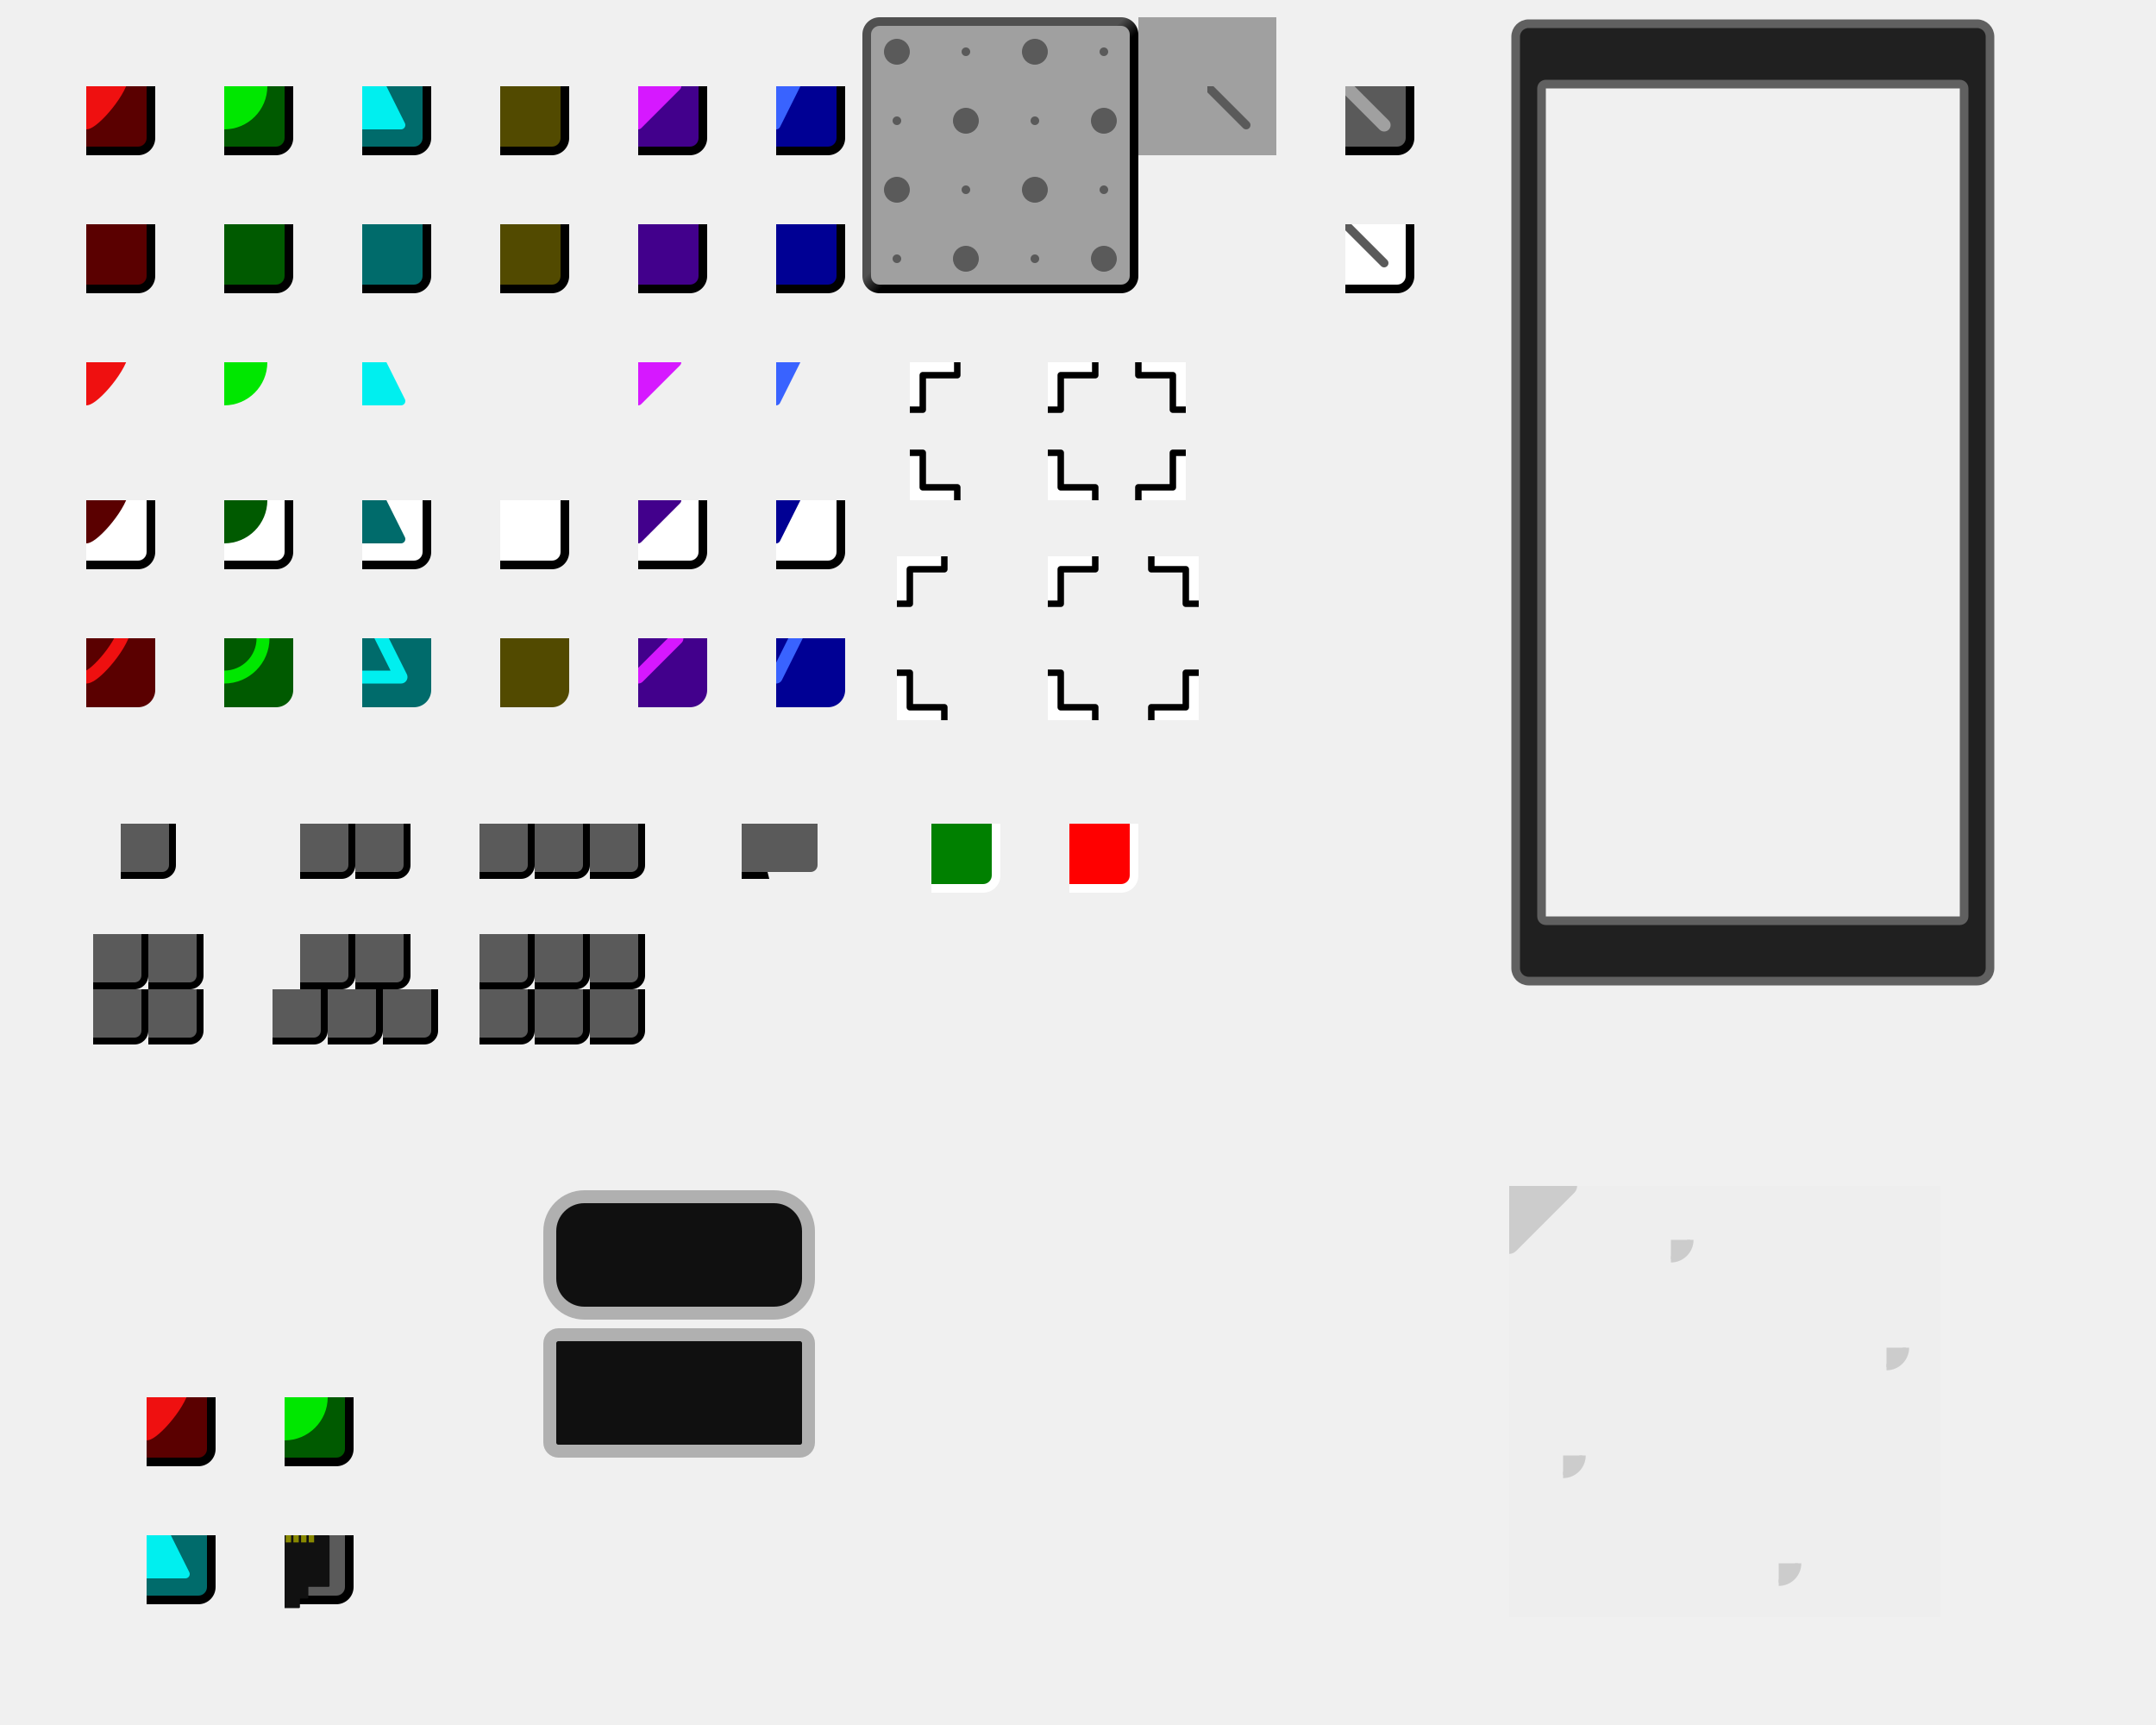
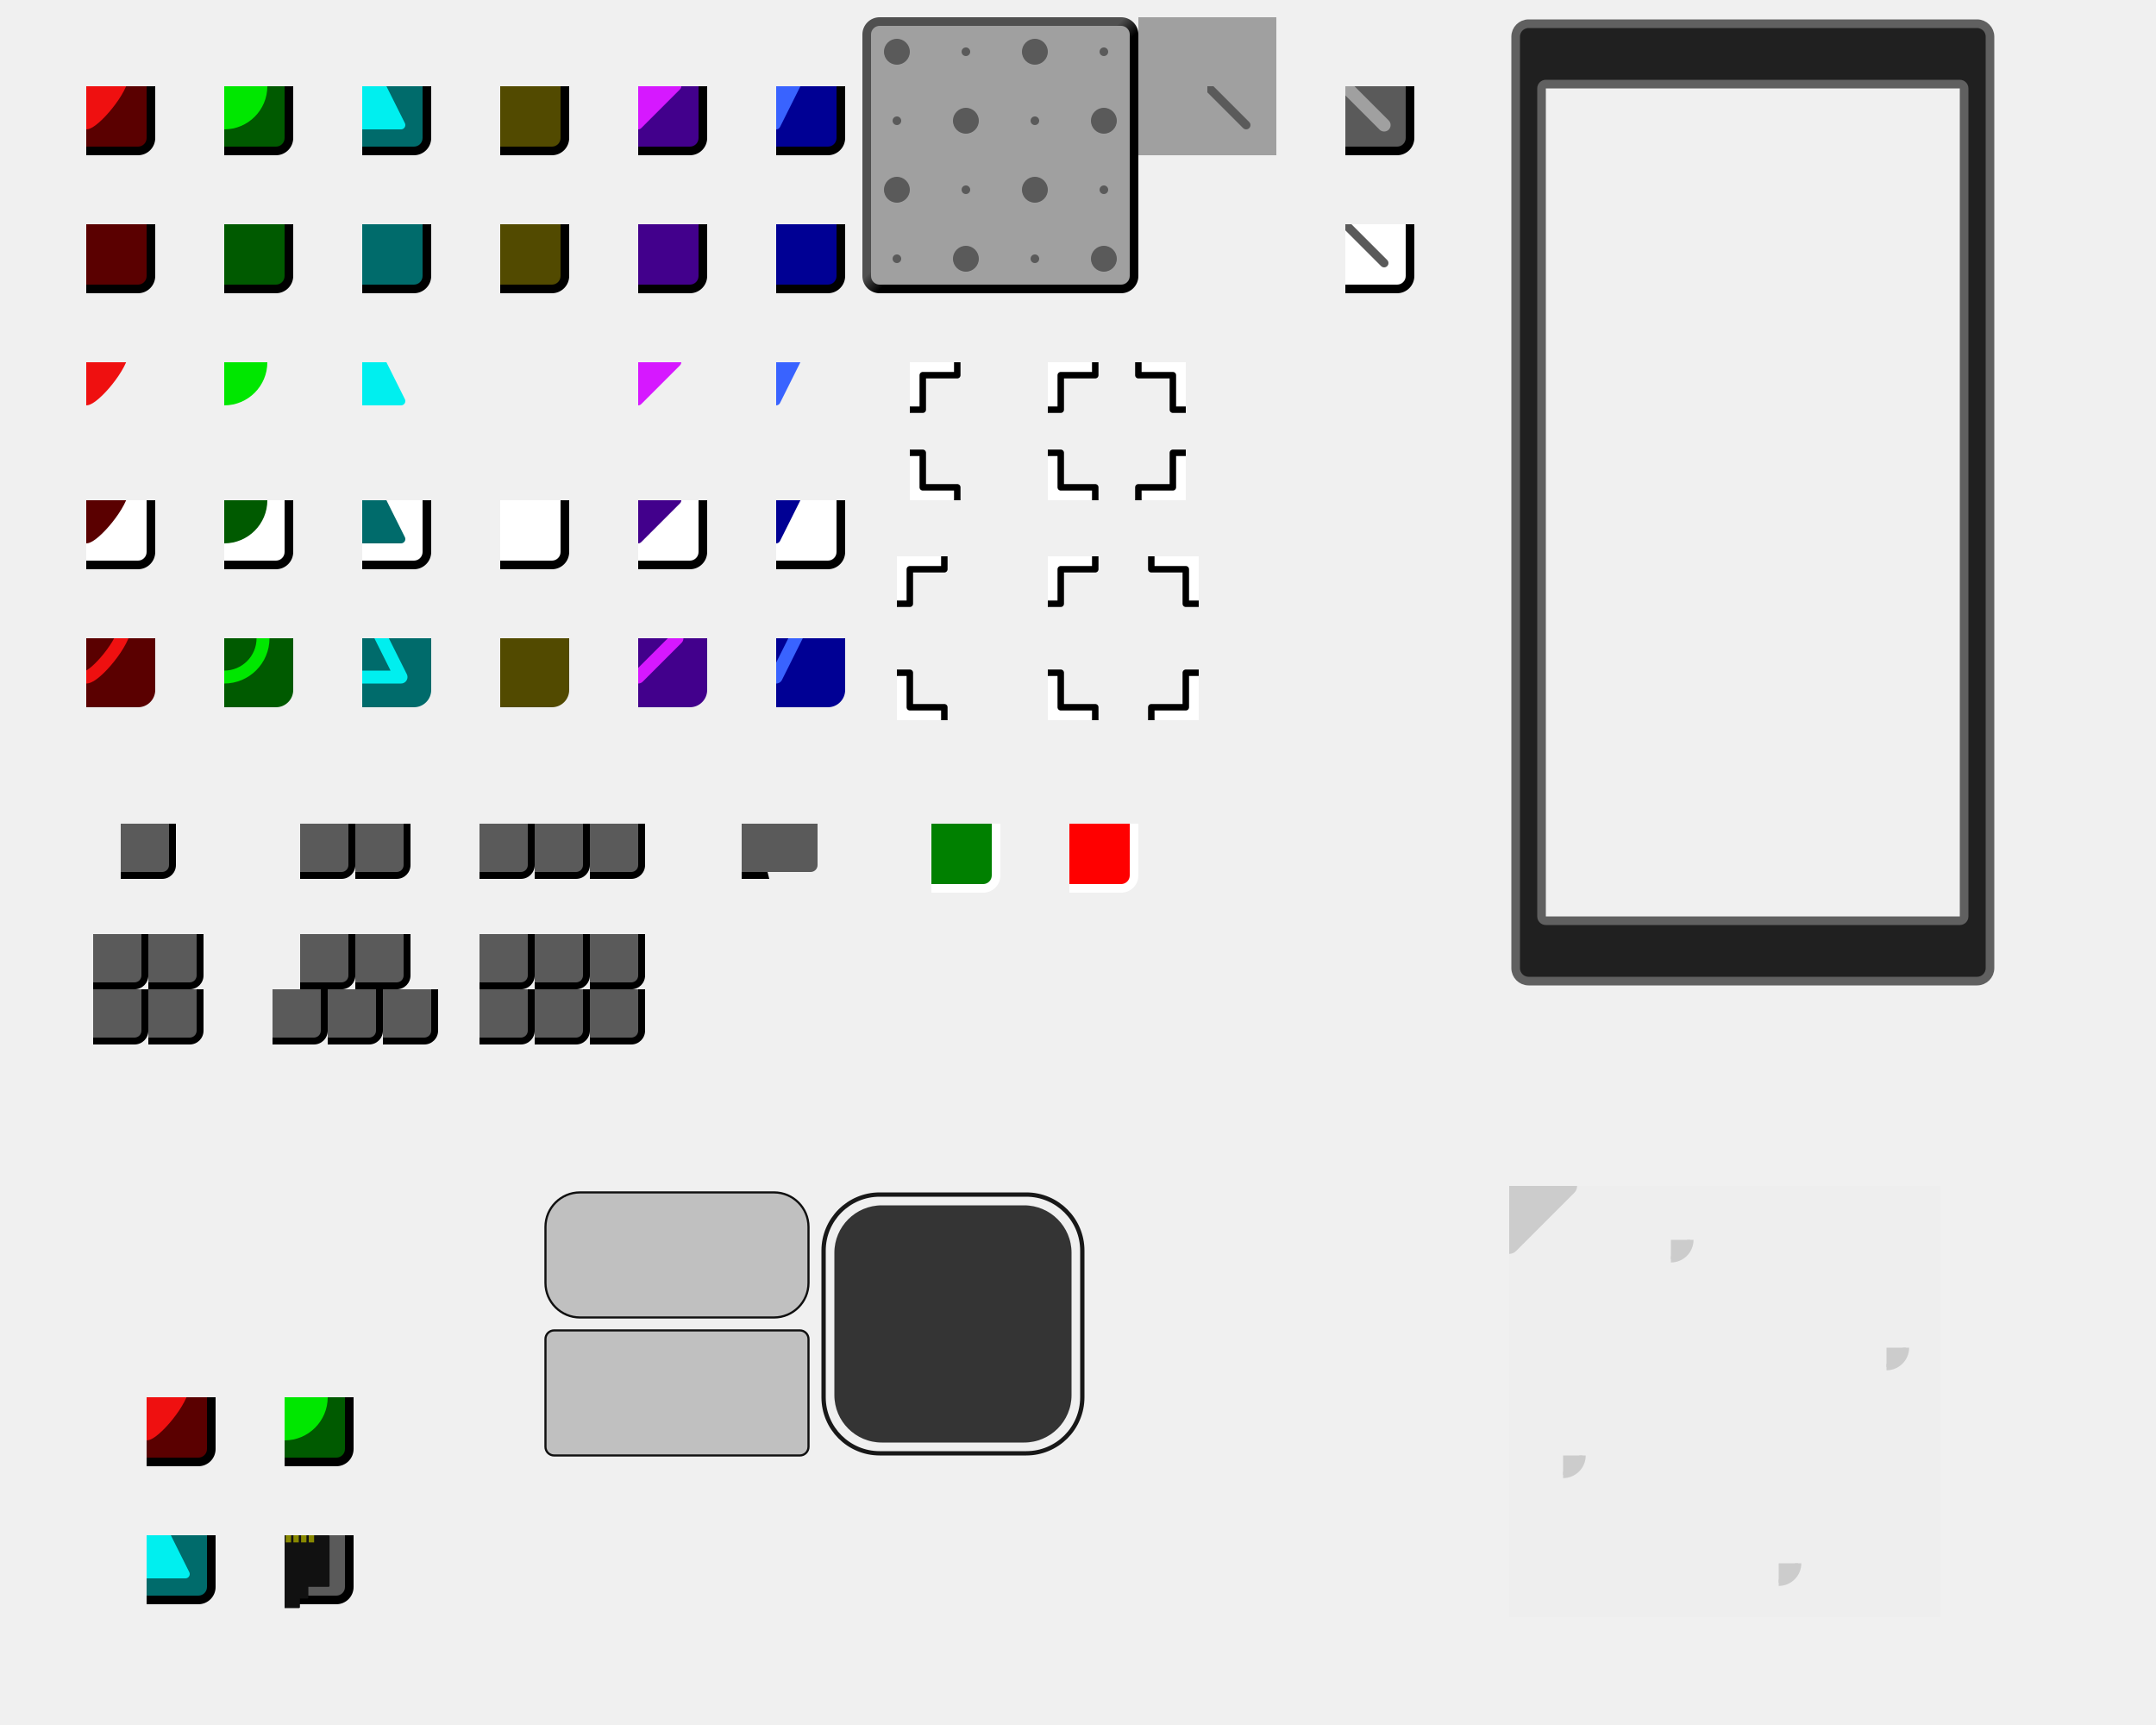
<svg xmlns="http://www.w3.org/2000/svg" xmlns:xlink="http://www.w3.org/1999/xlink" version="1.0" width="2000px" height="1600px" id="Panettopon-res">
  <defs>
    <linearGradient id="BkColor1-gradient" x1="0.45" y1="0.45" x2="0.55" y2="0.55">
      <stop offset="0" stop-color="#ef1010" />
      <stop offset="1" stop-color="black" />
    </linearGradient>
    <linearGradient id="BkColor2-gradient" x1="0.45" y1="0.45" x2="0.55" y2="0.55">
      <stop offset="0" stop-color="#00e700" />
      <stop offset="1" stop-color="black" />
    </linearGradient>
    <linearGradient id="BkColor3-gradient" x1="0.45" y1="0.45" x2="0.55" y2="0.55">
      <stop offset="0" stop-color="#00efef" />
      <stop offset="1" stop-color="black" />
    </linearGradient>
    <linearGradient id="BkColor4-gradient" x1="0.45" y1="0.45" x2="0.55" y2="0.55">
      <stop offset="0" stop-color="#dede00" />
      <stop offset="1" stop-color="black" />
    </linearGradient>
    <linearGradient id="BkColor5-gradient" x1="0.45" y1="0.45" x2="0.55" y2="0.55">
      <stop offset="0" stop-color="#d618ff" />
      <stop offset="1" stop-color="black" />
    </linearGradient>
    <linearGradient id="BkColor6-gradient" x1="0.45" y1="0.45" x2="0.55" y2="0.55">
      <stop offset="0" stop-color="#3963ff" />
      <stop offset="1" stop-color="black" />
    </linearGradient>
    <symbol id="BkColor-bg">
      <rect class="bk-bg" x="-64" y="-64" width="128" height="128" rx="16" ry="16" />
    </symbol>
    <symbol id="BkColor-fg">
      <rect class="bk-fg" x="-56" y="-56" width="112" height="112" rx="8" ry="8" />
    </symbol>
    <symbol id="BkColor1-face">
      <path class="bk-face" d="m 0,36 c 8,0 36,-32 36,-48 s -8,-24 -16,-24 c -12,0 -19,18 -20,18 s -8,-18 -20,-18 c -8,0 -16,8 -16,24 s 28,48 36,48 z" />
    </symbol>
    <symbol id="BkColor2-face">
      <path class="bk-face" d="M 36,0 C 36,19.882 19.882,36 0,36 -19.882,36 -36,19.882 -36,0 c 0,-19.882 16.118,-36 36,-36 19.882,0 36,16.118 36,36 z" />
    </symbol>
    <symbol id="BkColor3-face">
      <path class="bk-face" d="m 0,-36 -36,72 72,0 z" />
    </symbol>
    <symbol id="BkColor4-face">
      <path class="bk-face" />
    </symbol>
    <symbol id="BkColor5-face">
      <path class="bk-face" d="m 0,-36 36,36 -36,36 -36,-36 z" />
    </symbol>
    <symbol id="BkColor6-face">
      <path class="bk-face" d="m 0,36 -36,-72 72,0 z" />
    </symbol>
    <linearGradient id="BkGarbage-gradient" x1="0.45" y1="0.45" x2="0.55" y2="0.55">
      <stop offset="0" stop-color="#505050" />
      <stop offset="1" stop-color="black" />
    </linearGradient>
    <linearGradient id="BkGarbage-gradient-inverse" x1="0.55" y1="0.55" x2="0.45" y2="0.45" xlink:href="#BkGarbage-gradient" />
    <linearGradient id="BkGarbage-Big-gradient" x1="0.475" y1="0.475" x2="0.525" y2="0.525" xlink:href="#BkGarbage-gradient" />
    <pattern id="BkGarbage-tile" class="bk-gb bk-tile" x="0" y="0" width="128" height="128" patternUnits="userSpaceOnUse">
      <rect x="0" y="0" width="129" height="129" fill="#a0a0a0" />
      <circle cx="32" cy="32" r="12" fill="#5a5a5a" />
      <circle cx="96" cy="96" r="12" fill="#5a5a5a" />
      <circle cx="96" cy="32" r="4" fill="#5a5a5a" />
      <circle cx="32" cy="96" r="4" fill="#5a5a5a" />
    </pattern>
    <symbol id="BkGarbage-face">
      <path class="bk-face" d="M -36,-36 L 36,36 M -36,36 L 36,-36" />
    </symbol>
    <symbol id="GbHanging-large" class="bk-gb bk-mutate">
      <use class="bk-bg" xlink:href="#GbHanging-large-left" />
      <use class="bk-bg" xlink:href="#GbHanging-large-left" transform="scale(-1,-1)" style="fill: url(#BkGarbage-gradient-inverse)" />
      <rect class="bk-fg" x="-88" y="-56" width="176" height="112" rx="8" ry="8" />
    </symbol>
    <symbol id="GbHanging-large-left">
      <path d="m 0,-64 -80,0 a 16,16 0 0,0 -16,16 l 0,96 a 16,16 0 0,0 16,16 l 112,0 z" />
    </symbol>
    <symbol id="GbHanging-small" class="bk-gb bk-mutate" transform="scale(0.5)">
      <use class="bk-bg" xlink:href="#BkColor-bg" />
      <use class="bk-fg" xlink:href="#BkColor-fg" />
    </symbol>
    <symbol id="SwapCursor-corner">
      <path d="m 12,12 32,0 0,-24 -32,0 a 24,24 0 0,0 -24,24 l 0,32 24,0 z" />
    </symbol>
    <symbol id="SwapCursor-tee">
      <path d="m 0,-8.785 A 24,24 0, 0,0 -12,-12 l -32,0 0,24 32,0 0,32 24,0 0,-32 32,0 0,-24 -32,0 A 24,24 0 0,0 0,-8.785 z" />
    </symbol>
    <symbol id="Label-bg">
      <rect class="lbl-bg" x="-64" y="-64" width="128" height="128" rx="16" ry="16" />
    </symbol>
    <symbol id="Label-fg">
      <rect class="lbl-fg" x="-56" y="-56" width="112" height="112" rx="8" ry="8" />
    </symbol>
    <symbol id="RJ45-socket" transform="translate(0,-4.826)">
      <g id="RJ45-socket-hole">
        <rect x="-5.956" y="0" width="11.913" height="6.833" rx="0.127" ry="0.127" />
        <rect x="-3.15" y="0" width="6.299" height="8.382" rx="0.127" ry="0.127" />
        <rect x="-2.032" y="0" width="4.064" height="9.652" rx="0.127" ry="0.127" />
      </g>
      <g id="RJ45-socket-pins">
        <rect x="-3.556" y="0" width="0.711" height="0.95" transform="translate(-0.3556)" />
        <rect x="-2.54" y="0" width="0.711" height="0.95" transform="translate(-0.3556)" />
        <rect x="-1.524" y="0" width="0.711" height="0.95" transform="translate(-0.3556)" />
        <rect x="-0.508" y="0" width="0.711" height="0.95" transform="translate(-0.3556)" />
        <rect x=" 0.508" y="0" width="0.711" height="0.95" transform="translate(-0.3556)" />
        <rect x=" 1.524" y="0" width="0.711" height="0.95" transform="translate(-0.3556)" />
        <rect x=" 2.54" y="0" width="0.711" height="0.95" transform="translate(-0.3556)" />
        <rect x=" 3.556" y="0" width="0.711" height="0.95" transform="translate(-0.3556)" />
      </g>
    </symbol>
    <style type="text/css">

      .bk-bg { stroke: none; }
      .bk-flash .bk-fg { fill: white; }
      .bk-mutate .bk-face { fill: none; }
      .bk-mutate .bk-fg { fill: none; } /* hidden */

      .bk-fg, .bk-fg *, .bk-face {
        stroke-linecap: round;
        stroke-linejoin: round;
      }
      .bk-fg, .bk-fg *, .bk-normal .bk-face, .bk-flash .bk-face {
        stroke-width: 8;
      }
      .bk-mutate .bk-face {
        stroke-width: 12;
      }

      .bk-color1 .bk-bg { fill: url(#BkColor1-gradient); }
      .bk-color1.bk-normal .bk-fg {  fill: #5a0000; }
      .bk-color1.bk-normal .bk-face { stroke: #ef1010; fill: #ef1010; }
      .bk-color1.bk-flash .bk-face { stroke: #5a0000; fill: #5a0000; }
      .bk-color1.bk-mutate .bk-face { stroke: #ef1010; }
      .bk-color1.bk-mutate .bk-bg { fill: #5a0000; }

      .bk-color2 .bk-bg { fill: url(#BkColor2-gradient); }
      .bk-color2.bk-normal .bk-fg {  fill: #005a00; }
      .bk-color2.bk-normal .bk-face { stroke: #00e700; fill: #00e700; }
      .bk-color2.bk-flash .bk-face { stroke: #005a00; fill: #005a00; }
      .bk-color2.bk-mutate .bk-face { stroke: #00e700; }
      .bk-color2.bk-mutate .bk-bg { fill: #005a00; }

      .bk-color3 .bk-bg { fill: url(#BkColor3-gradient); }
      .bk-color3.bk-normal .bk-fg {  fill: #006b6b; }
      .bk-color3.bk-normal .bk-face { stroke: #00efef; fill: #00efef; }
      .bk-color3.bk-flash .bk-face { stroke: #006b6b; fill: #006b6b; }
      .bk-color3.bk-mutate .bk-face { stroke: #00efef; }
      .bk-color3.bk-mutate .bk-bg { fill: #006b6b; }

      .bk-color4 .bk-bg { fill: url(#BkColor4-gradient); }
      .bk-color4.bk-normal .bk-fg {  fill: #524a00; }
      .bk-color4.bk-normal .bk-face { stroke: #dede00; fill: #dede00; }
      .bk-color4.bk-flash .bk-face { stroke: #524a00; fill: #524a00; }
      .bk-color4.bk-mutate .bk-face { stroke: #dede00; }
      .bk-color4.bk-mutate .bk-bg { fill: #524a00; }

      .bk-color5 .bk-bg { fill: url(#BkColor5-gradient); }
      .bk-color5.bk-normal .bk-fg {  fill: #42008c; }
      .bk-color5.bk-normal .bk-face { stroke: #d618ff; fill: #d618ff; }
      .bk-color5.bk-flash .bk-face { stroke: #42008c; fill: #42008c; }
      .bk-color5.bk-mutate .bk-face { stroke: #d618ff; }
      .bk-color5.bk-mutate .bk-bg { fill: #42008c; }

      .bk-color6 .bk-bg { fill: url(#BkColor6-gradient); }
      .bk-color6.bk-normal .bk-fg {  fill: #000094; }
      .bk-color6.bk-normal .bk-face { stroke: #3963ff; fill: #3963ff; }
      .bk-color6.bk-flash .bk-face { stroke: #000094; fill: #000094; }
      .bk-color6.bk-mutate .bk-face { stroke: #3963ff; }
      .bk-color6.bk-mutate .bk-bg { fill: #000094; }

      .bk-gb .bk-bg { fill: url(#BkGarbage-gradient); }
      .bk-gb.bk-normal .bk-bg { fill: url(#BkGarbage-Big-gradient); }
      .bk-gb.bk-normal .bk-fg { fill: url(#BkGarbage-tile); }
      .bk-gb .bk-face { stroke: #5a5a5a; }
      .bk-gb.bk-mutate .bk-face { stroke: #a0a0a0; }
      .bk-gb.bk-mutate .bk-fg { fill: #5a5a5a; }


      #SwapCursor * {
        fill: white;
        stroke: black;
        stroke-width: 6;
        stroke-linecap: round;
        stroke-linejoin: round;
      }

      .lbl-bg {
        fill: white;
        stroke: none;
      }
      .lbl-fg { stroke: none; }
      #Label-Chain .lbl-fg { fill: green; }
      #Label-Combo .lbl-fg { fill: red; }


      #Field-Frame {
        fill: #202020;
        stroke: #606060;
      }


-       .widget {
-         stroke-width: 6;
-         fill: #101010;
-         stroke: #b0b0b0;
-         stroke-linecap: round;
-         stroke-linejoin: round;
-       }
- 
      #Menu-Background-bg {
        fill: #eeeeee;
      }
      #Menu-Background .face {
        stroke-linecap: round;
        stroke-linejoin: round;
        stroke-width: 12;
        stroke: #cccccc;
        fill: #cccccc;
      }

      #RJ45-socket-hole { stroke: none; fill: #111111; }
      #RJ45-socket-pins { stroke: none; fill: #888800; }

      .bk-rj45 .bk-bg { fill: url(#BkGarbage-gradient); }
      .bk-rj45 .bk-fg { fill: #5a5a5a; }

    </style>
  </defs>
  <g id="BkColor-map" transform="translate(80,80)">
    <g id="BkColor-Normal-all" transform="translate(0,0)">
      <g id="BkColor1-Normal" class="bk-color1 bk-normal" transform="translate(0,0)">
        <use class="bk-bg" xlink:href="#BkColor-bg" />
        <use class="bk-fg" xlink:href="#BkColor-fg" />
        <use class="bk-face" xlink:href="#BkColor1-face" />
      </g>
      <g id="BkColor2-Normal" class="bk-color2 bk-normal" transform="translate(128,0)">
        <use class="bk-bg" xlink:href="#BkColor-bg" />
        <use class="bk-fg" xlink:href="#BkColor-fg" />
        <use class="bk-face" xlink:href="#BkColor2-face" />
      </g>
      <g id="BkColor3-Normal" class="bk-color3 bk-normal" transform="translate(256,0)">
        <use class="bk-bg" xlink:href="#BkColor-bg" />
        <use class="bk-fg" xlink:href="#BkColor-fg" />
        <use class="bk-face" xlink:href="#BkColor3-face" />
      </g>
      <g id="BkColor4-Normal" class="bk-color4 bk-normal" transform="translate(384,0)">
        <use class="bk-bg" xlink:href="#BkColor-bg" />
        <use class="bk-fg" xlink:href="#BkColor-fg" />
        <use class="bk-face" xlink:href="#BkColor4-face" />
      </g>
      <g id="BkColor5-Normal" class="bk-color5 bk-normal" transform="translate(512,0)">
        <use class="bk-bg" xlink:href="#BkColor-bg" />
        <use class="bk-fg" xlink:href="#BkColor-fg" />
        <use class="bk-face" xlink:href="#BkColor5-face" />
      </g>
      <g id="BkColor6-Normal" class="bk-color6 bk-normal" transform="translate(640,0)">
        <use class="bk-bg" xlink:href="#BkColor-bg" />
        <use class="bk-fg" xlink:href="#BkColor-fg" />
        <use class="bk-face" xlink:href="#BkColor6-face" />
      </g>
    </g>
    <g id="BkColor-Back-all" transform="translate(0,128)">
      <g id="BkColor1-Back" class="bk-color1 bk-normal" transform="translate(0,0)">
        <use class="bk-bg" xlink:href="#BkColor-bg" />
        <use class="bk-fg" xlink:href="#BkColor-fg" />
      </g>
      <g id="BkColor2-Back" class="bk-color2 bk-normal" transform="translate(128,0)">
        <use class="bk-bg" xlink:href="#BkColor-bg" />
        <use class="bk-fg" xlink:href="#BkColor-fg" />
      </g>
      <g id="BkColor3-Back" class="bk-color3 bk-normal" transform="translate(256,0)">
        <use class="bk-bg" xlink:href="#BkColor-bg" />
        <use class="bk-fg" xlink:href="#BkColor-fg" />
      </g>
      <g id="BkColor4-Back" class="bk-color4 bk-normal" transform="translate(384,0)">
        <use class="bk-bg" xlink:href="#BkColor-bg" />
        <use class="bk-fg" xlink:href="#BkColor-fg" />
      </g>
      <g id="BkColor5-Back" class="bk-color5 bk-normal" transform="translate(512,0)">
        <use class="bk-bg" xlink:href="#BkColor-bg" />
        <use class="bk-fg" xlink:href="#BkColor-fg" />
      </g>
      <g id="BkColor6-Back" class="bk-color6 bk-normal" transform="translate(640,0)">
        <use class="bk-bg" xlink:href="#BkColor-bg" />
        <use class="bk-fg" xlink:href="#BkColor-fg" />
      </g>
    </g>
    <g id="BkColor-Face-all" transform="translate(0,256)">
      <g id="BkColor1-Face" class="bk-color1 bk-normal" transform="translate(0,0)">
        <use class="bk-face" xlink:href="#BkColor1-face" transform="translate(0,0)" />
      </g>
      <g id="BkColor2-Face" class="bk-color2 bk-normal" transform="translate(128,0)">
        <use class="bk-face" xlink:href="#BkColor2-face" transform="translate(0,0)" />
      </g>
      <g id="BkColor3-Face" class="bk-color3 bk-normal" transform="translate(256,0)">
        <use class="bk-face" xlink:href="#BkColor3-face" transform="translate(0,0)" />
      </g>
      <g id="BkColor4-Face" class="bk-color4 bk-normal" transform="translate(384,0)">
        <use class="bk-face" xlink:href="#BkColor4-face" transform="translate(0,0)" />
      </g>
      <g id="BkColor5-Face" class="bk-color5 bk-normal" transform="translate(512,0)">
        <use class="bk-face" xlink:href="#BkColor5-face" transform="translate(0,0)" />
      </g>
      <g id="BkColor6-Face" class="bk-color6 bk-normal" transform="translate(640,0)">
        <use class="bk-face" xlink:href="#BkColor6-face" transform="translate(0,0)" />
      </g>
    </g>
    <g id="BkColor-Flash-all" transform="translate(0,384)">
      <g id="BkColor1-Flash" class="bk-color1 bk-flash" transform="translate(0,0)">
        <use class="bk-bg" xlink:href="#BkColor-bg" />
        <use class="bk-fg" xlink:href="#BkColor-fg" />
        <use class="bk-face" xlink:href="#BkColor1-face" />
      </g>
      <g id="BkColor2-Flash" class="bk-color2 bk-flash" transform="translate(128,0)">
        <use class="bk-bg" xlink:href="#BkColor-bg" />
        <use class="bk-fg" xlink:href="#BkColor-fg" />
        <use class="bk-face" xlink:href="#BkColor2-face" />
      </g>
      <g id="BkColor3-Flash" class="bk-color3 bk-flash" transform="translate(256,0)">
        <use class="bk-bg" xlink:href="#BkColor-bg" />
        <use class="bk-fg" xlink:href="#BkColor-fg" />
        <use class="bk-face" xlink:href="#BkColor3-face" />
      </g>
      <g id="BkColor4-Flash" class="bk-color4 bk-flash" transform="translate(384,0)">
        <use class="bk-bg" xlink:href="#BkColor-bg" />
        <use class="bk-fg" xlink:href="#BkColor-fg" />
        <use class="bk-face" xlink:href="#BkColor4-face" />
      </g>
      <g id="BkColor5-Flash" class="bk-color5 bk-flash" transform="translate(512,0)">
        <use class="bk-bg" xlink:href="#BkColor-bg" />
        <use class="bk-fg" xlink:href="#BkColor-fg" />
        <use class="bk-face" xlink:href="#BkColor5-face" />
      </g>
      <g id="BkColor6-Flash" class="bk-color6 bk-flash" transform="translate(640,0)">
        <use class="bk-bg" xlink:href="#BkColor-bg" />
        <use class="bk-fg" xlink:href="#BkColor-fg" />
        <use class="bk-face" xlink:href="#BkColor6-face" />
      </g>
    </g>
    <g id="BkColor-Mutate-all" transform="translate(0,512)">
      <g id="BkColor1-Mutate" class="bk-color1 bk-mutate" transform="translate(0,0)">
        <use class="bk-bg" xlink:href="#BkColor-bg" />
        <use class="bk-fg" xlink:href="#BkColor-fg" />
        <use class="bk-face" xlink:href="#BkColor1-face" />
      </g>
      <g id="BkColor2-Mutate" class="bk-color2 bk-mutate" transform="translate(128,0)">
        <use class="bk-bg" xlink:href="#BkColor-bg" />
        <use class="bk-fg" xlink:href="#BkColor-fg" />
        <use class="bk-face" xlink:href="#BkColor2-face" width="80" />
      </g>
      <g id="BkColor3-Mutate" class="bk-color3 bk-mutate" transform="translate(256,0)">
        <use class="bk-bg" xlink:href="#BkColor-bg" />
        <use class="bk-fg" xlink:href="#BkColor-fg" />
        <use class="bk-face" xlink:href="#BkColor3-face" />
      </g>
      <g id="BkColor4-Mutate" class="bk-color4 bk-mutate" transform="translate(384,0)">
        <use class="bk-bg" xlink:href="#BkColor-bg" />
        <use class="bk-fg" xlink:href="#BkColor-fg" />
        <use class="bk-face" xlink:href="#BkColor4-face" />
      </g>
      <g id="BkColor5-Mutate" class="bk-color5 bk-mutate" transform="translate(512,0)">
        <use class="bk-bg" xlink:href="#BkColor-bg" />
        <use class="bk-fg" xlink:href="#BkColor-fg" />
        <use class="bk-face" xlink:href="#BkColor5-face" />
      </g>
      <g id="BkColor6-Mutate" class="bk-color6 bk-mutate" transform="translate(640,0)">
        <use class="bk-bg" xlink:href="#BkColor-bg" />
        <use class="bk-fg" xlink:href="#BkColor-fg" />
        <use class="bk-face" xlink:href="#BkColor6-face" />
      </g>
    </g>
  </g>
  <g id="BkGarbage-map" transform="translate(928,144)">
    <g id="BkGarbage-Big" class="bk-gb bk-normal">
      <rect class="bk-bg" x="-128" y="-128" width="256" height="256" rx="16" ry="16" />
      <rect class="bk-fg" x="-120" y="-120" width="240" height="240" rx="8" ry="8" />
    </g>
    <g id="BkGarbage-center" class="bk-gb bk-normal" transform="translate(192,-64)">
      <rect x="-64" y="-64" width="128" height="128" fill="#a0a0a0" />
      <use class="bk-face" xlink:href="#BkGarbage-face" />
    </g>
    <g id="BkGarbage-Mutate" class="bk-gb bk-mutate" transform="translate(320,-64)">
      <use class="bk-bg" xlink:href="#BkColor-bg" />
      <use class="bk-fg" xlink:href="#BkColor-fg" />
      <use class="bk-face" xlink:href="#BkGarbage-face" />
    </g>
    <g id="BkGarbage-Flash" class="bk-gb bk-flash" transform="translate(320,64)">
      <use class="bk-bg" xlink:href="#BkColor-bg" />
      <use class="bk-fg" xlink:href="#BkColor-fg" />
      <use class="bk-face" xlink:href="#BkGarbage-face" />
    </g>
  </g>
  <g id="SwapCursor" transform="translate(812,304)">
    <rect id="SwapCursor-container" width="320" height="384" style="stroke: none; fill: none;" />
    <g id="SwapCursor-normal" transform="translate(160,96)">
      <use xlink:href="#SwapCursor-corner" transform="translate(-128,-64) scale( 1, 1)" />
      <use xlink:href="#SwapCursor-corner" transform="translate( 128,-64) scale(-1, 1)" />
      <use xlink:href="#SwapCursor-corner" transform="translate(-128, 64) scale( 1,-1)" />
      <use xlink:href="#SwapCursor-corner" transform="translate( 128, 64) scale(-1,-1)" />
      <use xlink:href="#SwapCursor-tee" transform="translate(0,-64) scale(1, 1)" />
      <use xlink:href="#SwapCursor-tee" transform="translate(0, 64) scale(1,-1)" />
    </g>
    <g id="SwapCursor-extend" transform="translate(160,288)">
      <use xlink:href="#SwapCursor-corner" transform="translate(-140,-76) scale( 1, 1)" />
      <use xlink:href="#SwapCursor-corner" transform="translate( 140,-76) scale(-1, 1)" />
      <use xlink:href="#SwapCursor-corner" transform="translate(-140, 76) scale( 1,-1)" />
      <use xlink:href="#SwapCursor-corner" transform="translate( 140, 76) scale(-1,-1)" />
      <use xlink:href="#SwapCursor-tee" transform="translate(0,-76) scale(1, 1)" />
      <use xlink:href="#SwapCursor-tee" transform="translate(0, 76) scale(1,-1)" />
    </g>
  </g>
  <g id="Labels" transform="translate(928,828)">
    <g id="Label-Chain" class="lbl" transform="translate(-64,-64)">
      <use class="lbl-bg" xlink:href="#Label-bg" />
      <use class="lbl-fg" xlink:href="#Label-fg" />
    </g>
    <g id="Label-Combo" class="lbl" transform="translate(64,-64)">
      <use class="lbl-bg" xlink:href="#Label-bg" />
      <use class="lbl-fg" xlink:href="#Label-fg" />
    </g>
  </g>
  <g id="GbHanging-map" transform="translate(16,700)">
    <rect id="GbHanging-container" width="768" height="256" style="stroke: none; fill: none;" />
    <g id="GbHanging-1" transform="translate(96,64) scale(0.8)">
      <use xlink:href="#GbHanging-small" transform="translate(  0,0)" />
    </g>
    <g id="GbHanging-2" transform="translate(288,64) scale(0.8)">
      <use xlink:href="#GbHanging-small" transform="translate(-32,0)" />
      <use xlink:href="#GbHanging-small" transform="translate( 32,0)" />
    </g>
    <g id="GbHanging-3" transform="translate(480,64) scale(0.8)">
      <use xlink:href="#GbHanging-small" transform="translate(-64,0)" />
      <use xlink:href="#GbHanging-small" transform="translate(  0,0)" />
      <use xlink:href="#GbHanging-small" transform="translate( 64,0)" />
    </g>
    <g id="GbHanging-4" transform="translate(96,192) scale(0.8)">
      <use xlink:href="#GbHanging-small" transform="translate(-32,-32)" />
      <use xlink:href="#GbHanging-small" transform="translate( 32,-32)" />
      <use xlink:href="#GbHanging-small" transform="translate(-32, 32)" />
      <use xlink:href="#GbHanging-small" transform="translate( 32, 32)" />
    </g>
    <g id="GbHanging-5" transform="translate(288,192) scale(0.8)">
      <use xlink:href="#GbHanging-small" transform="translate(-32,-32)" />
      <use xlink:href="#GbHanging-small" transform="translate( 32,-32)" />
      <use xlink:href="#GbHanging-small" transform="translate(-64, 32)" />
      <use xlink:href="#GbHanging-small" transform="translate(  0, 32)" />
      <use xlink:href="#GbHanging-small" transform="translate( 64, 32)" />
    </g>
    <g id="GbHanging-6" transform="translate(480,192) scale(0.8)">
      <use xlink:href="#GbHanging-small" transform="translate(-64,-32)" />
      <use xlink:href="#GbHanging-small" transform="translate(  0,-32)" />
      <use xlink:href="#GbHanging-small" transform="translate( 64,-32)" />
      <use xlink:href="#GbHanging-small" transform="translate(-64, 32)" />
      <use xlink:href="#GbHanging-small" transform="translate(  0, 32)" />
      <use xlink:href="#GbHanging-small" transform="translate( 64, 32)" />
    </g>
    <g id="GbHanging-Line" transform="translate(672,64) scale(0.8)">
      <use xlink:href="#GbHanging-large" />
    </g>
  </g>
  <g id="Field-Frame" transform="translate(1400,16)">
    <rect id="Field-Frame-container" width="452" height="900" style="stroke: none; fill: none;" />
    <path transform="translate(226,450)" fill-rule="evenodd" stroke-width="8" d="       M -196,-384 a 4,4 0,0,1  4,-4       h    384    a 4,4 0,0,1  4, 4       v    768    a 4,4 0,0,1 -4, 4       h   -384    a 4,4 0,0,1 -4,-4       z       M -220,-432 a 12,12 0,0,1  12,-12       h    416    a 12,12 0,0,1  12, 12       v    864    a 12,12 0,0,1 -12, 12       h   -416    a 12,12 0,0,1 -12,-12       z       " />
  </g>
  <g id="Menu-map" transform="translate(500,1100) scale(2)">
-     <rect id="Menu-container" width="128" height="128" style="stroke: none; fill: none;" />
-     <rect id="Menu-Button" transform="translate(5,5)" class="widget" x="0" y="0" width="120" height="54" rx="16" ry="16" />
-     <rect id="Menu-Entry" transform="translate(5,69)" class="widget" x="0" y="0" width="120" height="54" rx="4" ry="4" />
+     <rect id="Menu-container" width="256" height="128" style="stroke: none; fill: none;" />
+     <rect id="Menu-Button" transform="translate(64,32)" x="-61" y="-29" width="122" height="58" rx="16" ry="16" style="fill: #c0c0c0; stroke: #101010; stroke-width: 1;" />
+     <rect id="Menu-Entry" transform="translate(64,96)" x="-61" y="-29" width="122" height="58" rx="4" ry="4" style="fill: #c0c0c0; stroke: #101010; stroke-width: 1;" />
+     <g id="Menu-Frame" transform="translate(192,64)">
+       <rect id="Menu-Frame-inside" x="-57" y="-57" width="114" height="114" rx="24" ry="24" style="fill:#202020; fill-opacity:0.9; stroke: #f0f0f0; stroke-width: 4;" />
+       <rect id="Menu-Frame-border" x="-60" y="-60" width="120" height="120" rx="26" ry="26" style="fill: none; stroke: #181818; stroke-width: 2;" />
+     </g>
  </g>
  <g id="Menu-Background" clip-path="url(#Menu-Background-clip)" transform="translate(1600,1300)">
    <clipPath id="Menu-Background-clip">
      <use xlink:href="#Menu-Background-bg" />
    </clipPath>
    <rect id="Menu-Background-bg" x="-200" y="-200" width="400" height="400" />
    <use class="face" xlink:href="#BkColor4-face" transform="scale(2)" />
    <use class="face" xlink:href="#BkColor5-face" transform="translate( 200, 200) scale(1.5)" />
    <use class="face" xlink:href="#BkColor5-face" transform="translate( 200,-200) scale(1.5)" />
    <use class="face" xlink:href="#BkColor5-face" transform="translate(-200, 200) scale(1.5)" />
    <use class="face" xlink:href="#BkColor5-face" transform="translate(-200,-200) scale(1.5)" />
    <use class="face" xlink:href="#BkColor2-face" transform="translate(  50, 150) scale(0.5)" />
    <use class="face" xlink:href="#BkColor2-face" transform="translate( 150, -50) scale(0.5)" />
    <use class="face" xlink:href="#BkColor2-face" transform="translate( -50,-150) scale(0.5)" />
    <use class="face" xlink:href="#BkColor2-face" transform="translate(-150,  50) scale(0.5)" />
  </g>
  <g id="App-icon" transform="translate(200,1360)">
    <use xlink:href="#BkColor1-Normal" transform="translate(-64,-64)" />
    <use xlink:href="#BkColor2-Normal" transform="translate(-64,-64)" />
    <use xlink:href="#BkColor3-Normal" transform="translate(-320,64)" />
    <g id="BkRJ45" class="bk-rj45" transform="translate(64,64)">
      <use class="bk-bg" xlink:href="#BkColor-bg" />
      <use class="bk-fg" xlink:href="#BkColor-fg" />
      <use xlink:href="#RJ45-socket" transform="scale(7)" />
    </g>
  </g>
</svg>
